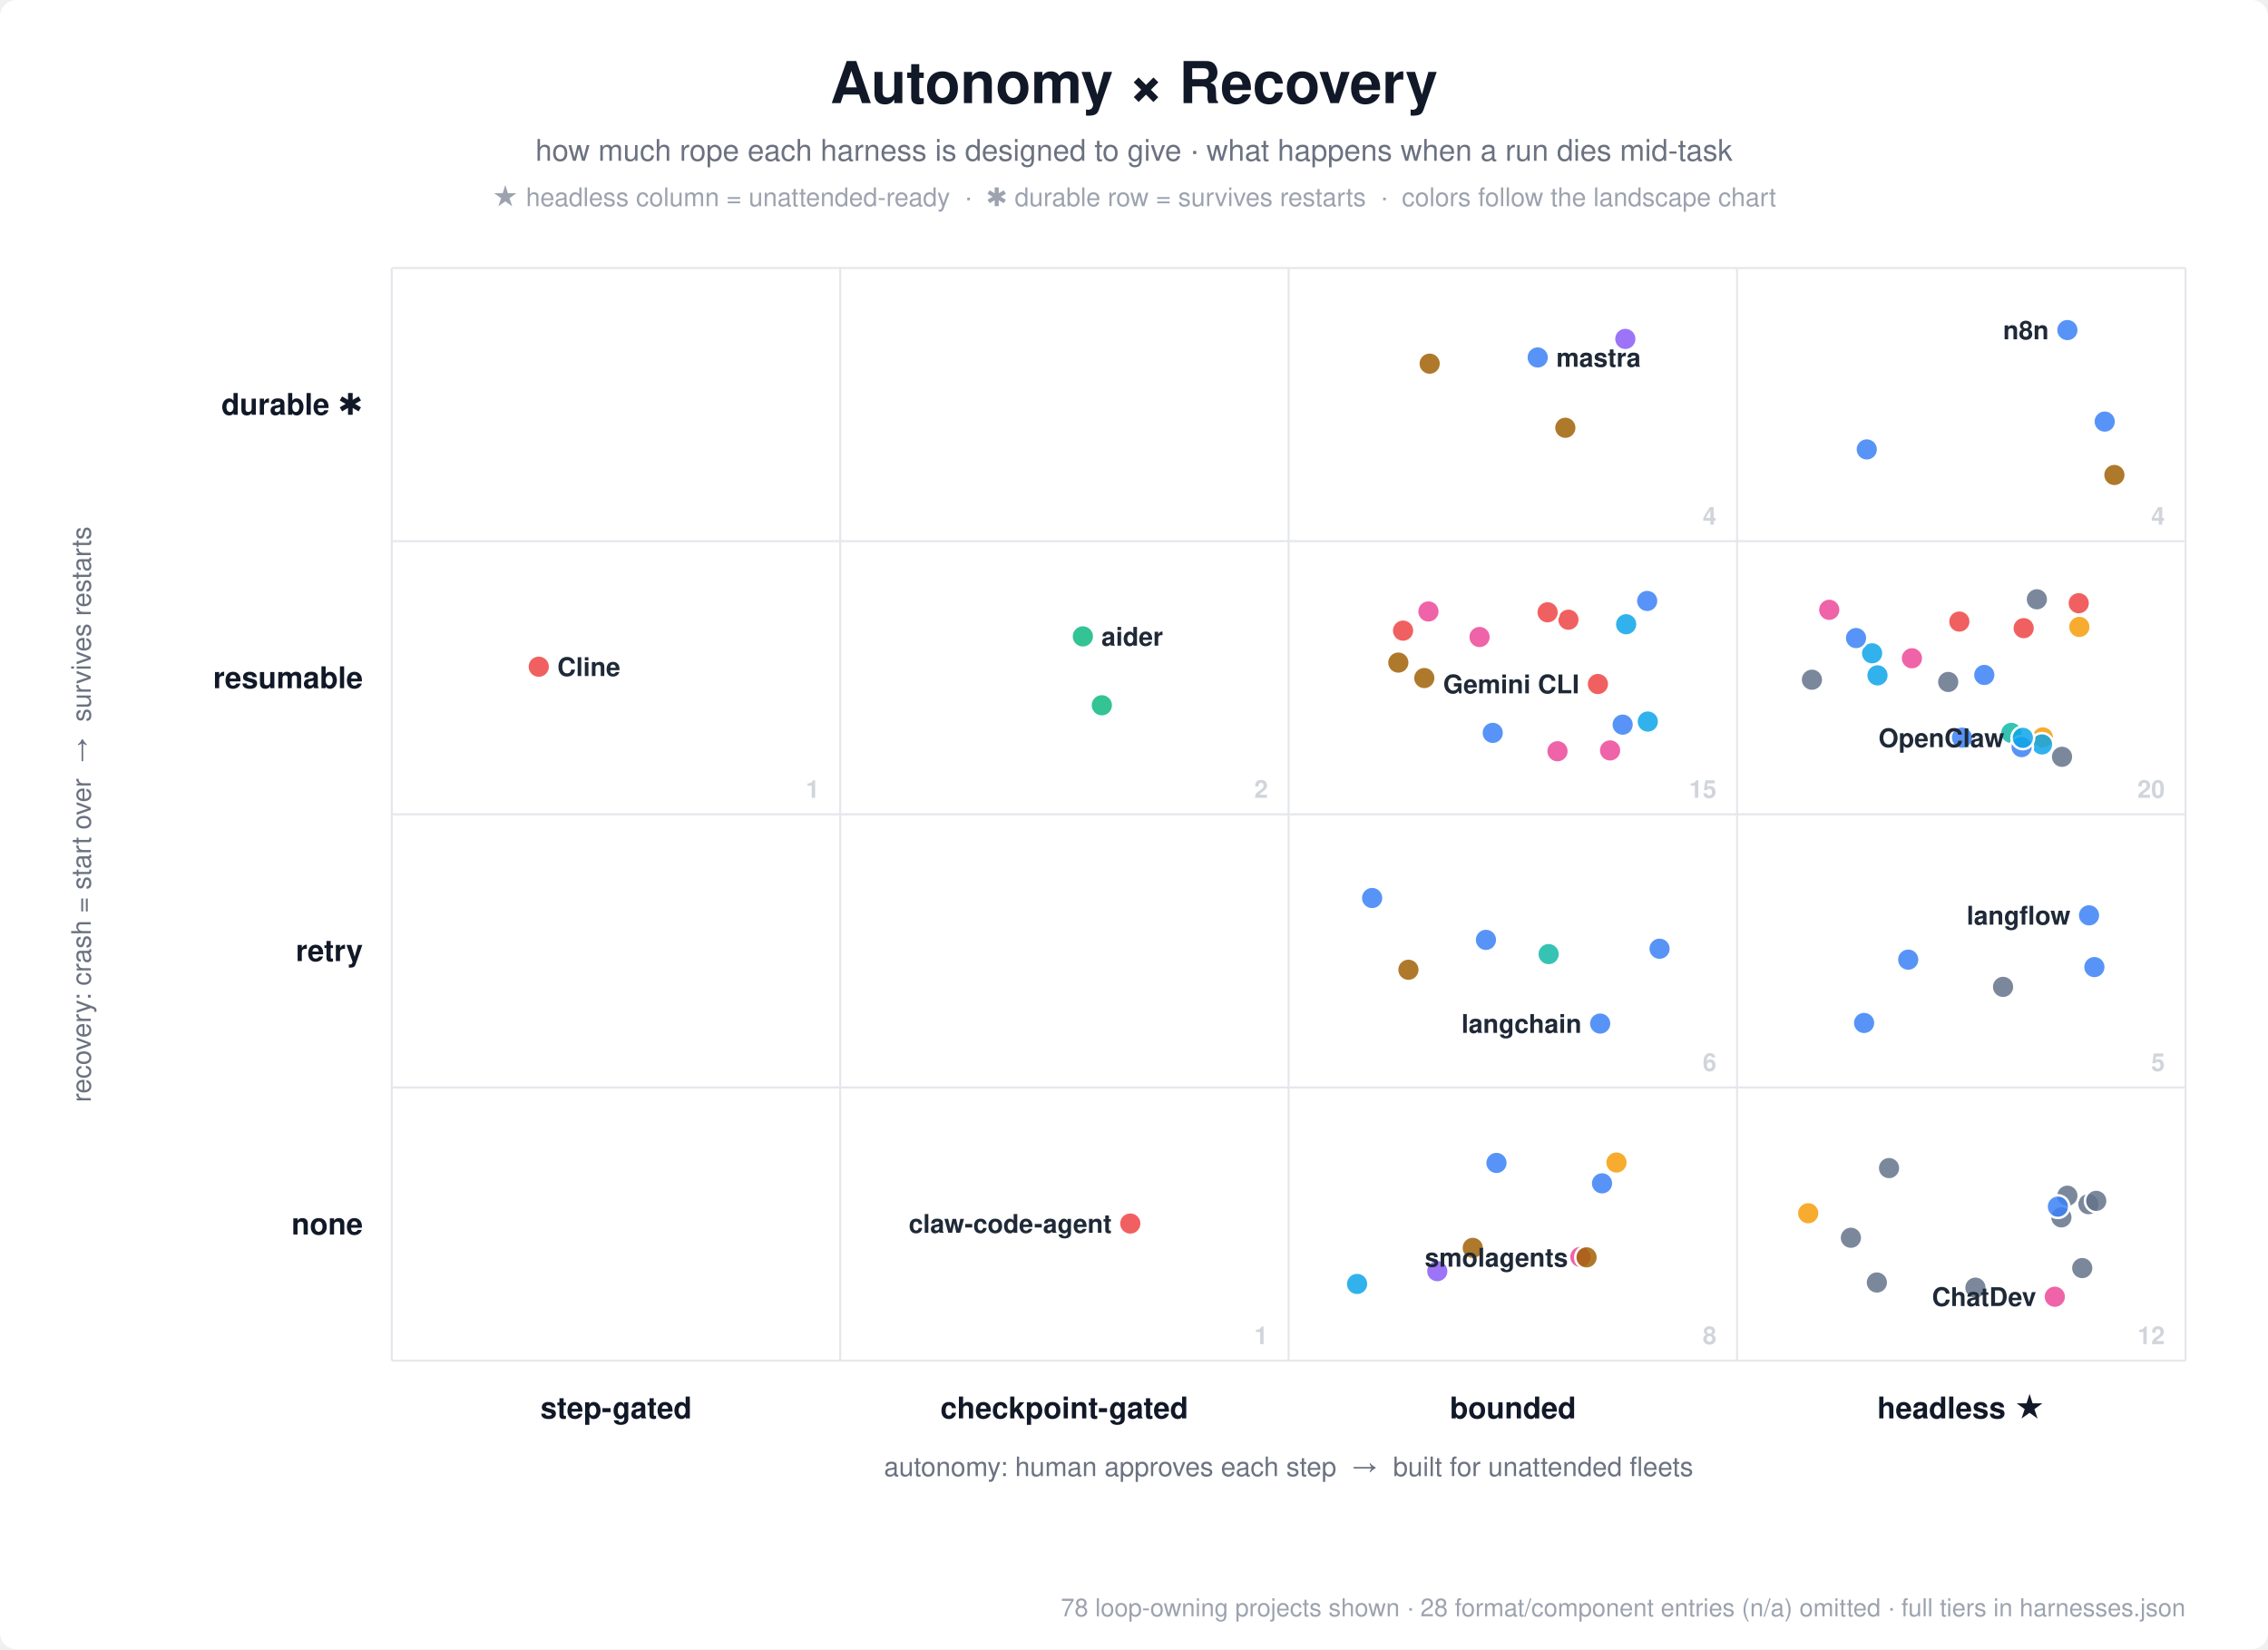
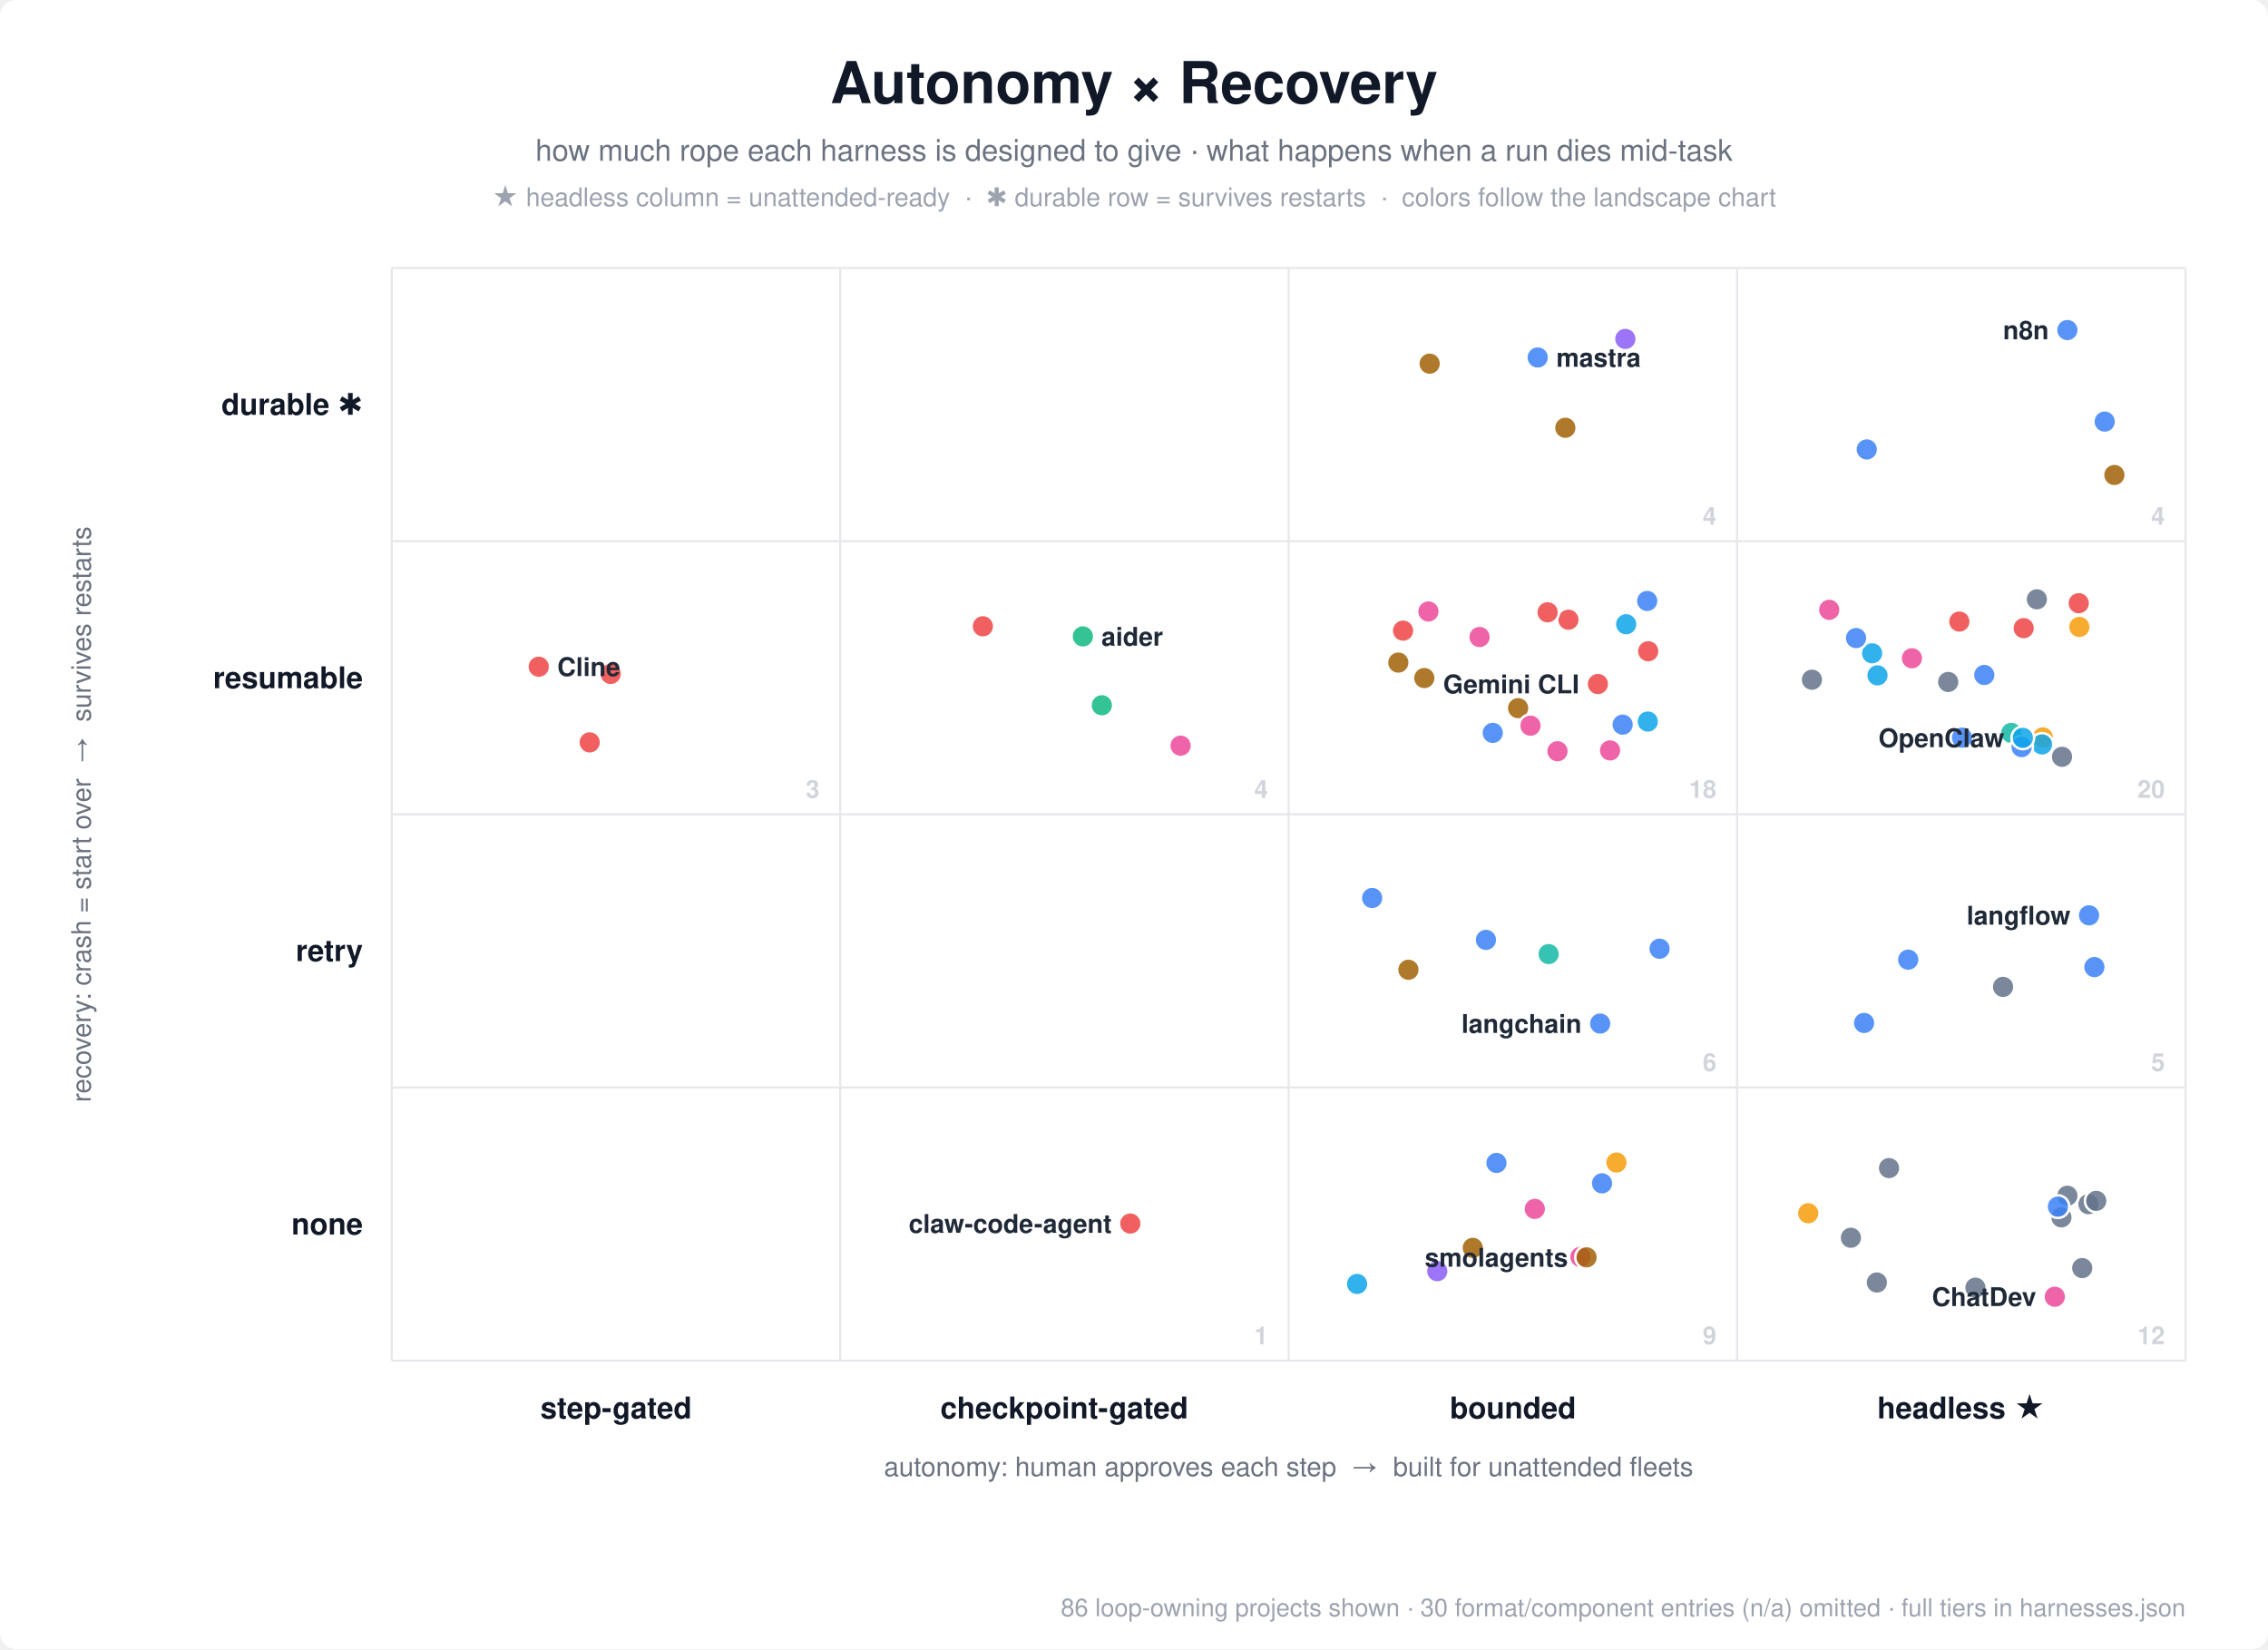
<svg xmlns="http://www.w3.org/2000/svg" viewBox="0 0 1100 800" font-family="-apple-system, 'Segoe UI', Helvetica, Arial, sans-serif">
  <rect width="1100" height="800" fill="#ffffff" rx="8" />
  <text x="550.0" y="50" text-anchor="middle" font-size="28" font-weight="700" fill="#111827">Autonomy × Recovery</text>
  <text x="550.0" y="78" text-anchor="middle" font-size="14.5" fill="#6b7280">how much rope each harness is designed to give · what happens when a run dies mid-task</text>
  <text x="550.0" y="100" text-anchor="middle" font-size="12.5" fill="#9ca3af">★ headless column = unattended-ready  ·  ✱ durable row = survives restarts  ·  colors follow the landscape chart</text>
  <line x1="190.0" y1="130" x2="190.0" y2="660" stroke="#e5e7eb" stroke-width="1" />
  <line x1="407.5" y1="130" x2="407.5" y2="660" stroke="#e5e7eb" stroke-width="1" />
  <line x1="625.0" y1="130" x2="625.0" y2="660" stroke="#e5e7eb" stroke-width="1" />
  <line x1="842.5" y1="130" x2="842.5" y2="660" stroke="#e5e7eb" stroke-width="1" />
  <line x1="1060.0" y1="130" x2="1060.0" y2="660" stroke="#e5e7eb" stroke-width="1" />
  <line x1="190" y1="130.0" x2="1060" y2="130.0" stroke="#e5e7eb" stroke-width="1" />
  <line x1="190" y1="262.5" x2="1060" y2="262.5" stroke="#e5e7eb" stroke-width="1" />
  <line x1="190" y1="395.0" x2="1060" y2="395.0" stroke="#e5e7eb" stroke-width="1" />
  <line x1="190" y1="527.5" x2="1060" y2="527.5" stroke="#e5e7eb" stroke-width="1" />
  <line x1="190" y1="660.0" x2="1060" y2="660.0" stroke="#e5e7eb" stroke-width="1" />
  <text x="298.8" y="688" text-anchor="middle" font-size="14.5" font-weight="600" fill="#111827">step-gated</text>
  <text x="516.2" y="688" text-anchor="middle" font-size="14.5" font-weight="600" fill="#111827">checkpoint-gated</text>
  <text x="733.8" y="688" text-anchor="middle" font-size="14.5" font-weight="600" fill="#111827">bounded</text>
  <text x="951.2" y="688" text-anchor="middle" font-size="14.5" font-weight="600" fill="#111827">headless ★</text>
  <text x="625.0" y="716" text-anchor="middle" font-size="13" fill="#6b7280">autonomy: human approves each step  →  built for unattended fleets</text>
  <text x="176" y="598.8" text-anchor="end" font-size="14.5" font-weight="600" fill="#111827">none</text>
  <text x="176" y="466.2" text-anchor="end" font-size="14.5" font-weight="600" fill="#111827">retry</text>
  <text x="176" y="333.8" text-anchor="end" font-size="14.5" font-weight="600" fill="#111827">resumable</text>
  <text x="176" y="201.2" text-anchor="end" font-size="14.5" font-weight="600" fill="#111827">durable ✱</text>
  <text x="44" y="395" font-size="13" fill="#6b7280" transform="rotate(-90 44 395)" text-anchor="middle">recovery: crash = start over  →  survives restarts</text>
-   <text x="832.5" y="652.0" text-anchor="end" font-size="12" fill="#d1d5db" font-weight="700">8</text>
+   <text x="832.5" y="652.0" text-anchor="end" font-size="12" fill="#d1d5db" font-weight="700">9</text>
  <text x="832.5" y="254.5" text-anchor="end" font-size="12" fill="#d1d5db" font-weight="700">4</text>
-   <text x="397.5" y="387.0" text-anchor="end" font-size="12" fill="#d1d5db" font-weight="700">1</text>
-   <text x="832.5" y="387.0" text-anchor="end" font-size="12" fill="#d1d5db" font-weight="700">15</text>
+   <text x="397.5" y="387.0" text-anchor="end" font-size="12" fill="#d1d5db" font-weight="700">3</text>
+   <text x="832.5" y="387.0" text-anchor="end" font-size="12" fill="#d1d5db" font-weight="700">18</text>
  <text x="1050.0" y="387.0" text-anchor="end" font-size="12" fill="#d1d5db" font-weight="700">20</text>
  <text x="615.0" y="652.0" text-anchor="end" font-size="12" fill="#d1d5db" font-weight="700">1</text>
+   <text x="615.0" y="387.0" text-anchor="end" font-size="12" fill="#d1d5db" font-weight="700">4</text>
  <text x="1050.0" y="652.0" text-anchor="end" font-size="12" fill="#d1d5db" font-weight="700">12</text>
  <text x="1050.0" y="254.5" text-anchor="end" font-size="12" fill="#d1d5db" font-weight="700">4</text>
  <text x="832.5" y="519.5" text-anchor="end" font-size="12" fill="#d1d5db" font-weight="700">6</text>
  <text x="1050.0" y="519.5" text-anchor="end" font-size="12" fill="#d1d5db" font-weight="700">5</text>
-   <text x="615.0" y="387.0" text-anchor="end" font-size="12" fill="#d1d5db" font-weight="700">2</text>
  <circle cx="958.1" cy="624.6" r="5.5" fill="#64748b" fill-opacity="0.85" stroke="#ffffff" stroke-width="1.2" />
  <circle cx="916.2" cy="566.6" r="5.5" fill="#64748b" fill-opacity="0.85" stroke="#ffffff" stroke-width="1.2" />
  <circle cx="897.7" cy="600.4" r="5.5" fill="#64748b" fill-opacity="0.85" stroke="#ffffff" stroke-width="1.2" />
  <circle cx="1009.9" cy="615.1" r="5.5" fill="#64748b" fill-opacity="0.85" stroke="#ffffff" stroke-width="1.2" />
  <circle cx="725.8" cy="564.1" r="5.5" fill="#3b82f6" fill-opacity="0.85" stroke="#ffffff" stroke-width="1.2" />
  <circle cx="887.2" cy="295.8" r="5.5" fill="#ec4899" fill-opacity="0.85" stroke="#ffffff" stroke-width="1.2" />
  <circle cx="784.0" cy="563.9" r="5.5" fill="#f59e0b" fill-opacity="0.85" stroke="#ffffff" stroke-width="1.2" />
  <circle cx="971.5" cy="478.7" r="5.5" fill="#64748b" fill-opacity="0.85" stroke="#ffffff" stroke-width="1.2" />
  <circle cx="975.5" cy="355.5" r="5.5" fill="#14b8a6" fill-opacity="0.85" stroke="#ffffff" stroke-width="1.2" />
  <circle cx="777.0" cy="574.0" r="5.5" fill="#3b82f6" fill-opacity="0.85" stroke="#ffffff" stroke-width="1.2" />
  <circle cx="697.1" cy="616.6" r="5.5" fill="#8b5cf6" fill-opacity="0.85" stroke="#ffffff" stroke-width="1.2" />
  <circle cx="548.2" cy="593.5" r="5.5" fill="#ef4444" fill-opacity="0.85" stroke="#ffffff" stroke-width="1.2" />
  <circle cx="877.0" cy="588.5" r="5.5" fill="#f59e0b" fill-opacity="0.85" stroke="#ffffff" stroke-width="1.2" />
  <circle cx="788.3" cy="164.4" r="5.5" fill="#8b5cf6" fill-opacity="0.85" stroke="#ffffff" stroke-width="1.2" />
  <circle cx="878.8" cy="329.7" r="5.5" fill="#64748b" fill-opacity="0.85" stroke="#ffffff" stroke-width="1.2" />
  <circle cx="714.3" cy="605.3" r="5.5" fill="#a16207" fill-opacity="0.85" stroke="#ffffff" stroke-width="1.2" />
  <circle cx="910.3" cy="622.1" r="5.5" fill="#64748b" fill-opacity="0.85" stroke="#ffffff" stroke-width="1.2" />
  <circle cx="1012.9" cy="584.1" r="5.5" fill="#64748b" fill-opacity="0.85" stroke="#ffffff" stroke-width="1.2" />
  <circle cx="1016.7" cy="582.5" r="5.5" fill="#64748b" fill-opacity="0.85" stroke="#ffffff" stroke-width="1.2" />
  <circle cx="658.2" cy="622.8" r="5.5" fill="#0ea5e9" fill-opacity="0.85" stroke="#ffffff" stroke-width="1.2" />
  <circle cx="1002.7" cy="580.0" r="5.5" fill="#64748b" fill-opacity="0.85" stroke="#ffffff" stroke-width="1.2" />
  <circle cx="1000.1" cy="367.1" r="5.5" fill="#64748b" fill-opacity="0.85" stroke="#ffffff" stroke-width="1.2" />
  <circle cx="798.9" cy="291.5" r="5.5" fill="#3b82f6" fill-opacity="0.85" stroke="#ffffff" stroke-width="1.2" />
  <circle cx="678.2" cy="321.4" r="5.5" fill="#a16207" fill-opacity="0.85" stroke="#ffffff" stroke-width="1.2" />
  <circle cx="999.8" cy="590.5" r="5.5" fill="#64748b" fill-opacity="0.85" stroke="#ffffff" stroke-width="1.2" />
+   <circle cx="736.3" cy="343.5" r="5.5" fill="#a16207" fill-opacity="0.85" stroke="#ffffff" stroke-width="1.2" />
+   <circle cx="742.3" cy="352.0" r="5.5" fill="#ec4899" fill-opacity="0.85" stroke="#ffffff" stroke-width="1.2" />
  <circle cx="998.1" cy="585.3" r="5.5" fill="#3b82f6" fill-opacity="0.85" stroke="#ffffff" stroke-width="1.2" />
  <circle cx="1025.5" cy="230.4" r="5.5" fill="#a16207" fill-opacity="0.85" stroke="#ffffff" stroke-width="1.2" />
  <circle cx="987.9" cy="290.7" r="5.5" fill="#64748b" fill-opacity="0.85" stroke="#ffffff" stroke-width="1.2" />
  <circle cx="690.8" cy="328.9" r="5.5" fill="#a16207" fill-opacity="0.85" stroke="#ffffff" stroke-width="1.2" />
  <circle cx="990.8" cy="357.7" r="5.5" fill="#f59e0b" fill-opacity="0.85" stroke="#ffffff" stroke-width="1.2" />
  <circle cx="724.0" cy="355.5" r="5.5" fill="#3b82f6" fill-opacity="0.85" stroke="#ffffff" stroke-width="1.2" />
  <circle cx="1015.8" cy="469.1" r="5.5" fill="#3b82f6" fill-opacity="0.85" stroke="#ffffff" stroke-width="1.2" />
  <circle cx="766.5" cy="609.7" r="5.5" fill="#ec4899" fill-opacity="0.85" stroke="#ffffff" stroke-width="1.2" />
  <circle cx="717.6" cy="309.0" r="5.5" fill="#ec4899" fill-opacity="0.85" stroke="#ffffff" stroke-width="1.2" />
  <circle cx="799.2" cy="350.0" r="5.5" fill="#0ea5e9" fill-opacity="0.85" stroke="#ffffff" stroke-width="1.2" />
  <circle cx="951.6" cy="357.8" r="5.5" fill="#3b82f6" fill-opacity="0.85" stroke="#ffffff" stroke-width="1.2" />
+   <circle cx="476.7" cy="303.8" r="5.5" fill="#ef4444" fill-opacity="0.85" stroke="#ffffff" stroke-width="1.2" />
  <circle cx="944.9" cy="330.8" r="5.5" fill="#64748b" fill-opacity="0.85" stroke="#ffffff" stroke-width="1.2" />
  <circle cx="693.4" cy="176.4" r="5.5" fill="#a16207" fill-opacity="0.85" stroke="#ffffff" stroke-width="1.2" />
  <circle cx="788.7" cy="302.8" r="5.5" fill="#0ea5e9" fill-opacity="0.85" stroke="#ffffff" stroke-width="1.2" />
  <circle cx="990.4" cy="361.1" r="5.5" fill="#0ea5e9" fill-opacity="0.85" stroke="#ffffff" stroke-width="1.2" />
  <circle cx="1008.5" cy="304.1" r="5.5" fill="#f59e0b" fill-opacity="0.85" stroke="#ffffff" stroke-width="1.2" />
  <circle cx="962.4" cy="327.4" r="5.5" fill="#3b82f6" fill-opacity="0.85" stroke="#ffffff" stroke-width="1.2" />
  <circle cx="980.5" cy="362.4" r="5.5" fill="#3b82f6" fill-opacity="0.85" stroke="#ffffff" stroke-width="1.2" />
  <circle cx="905.4" cy="218.0" r="5.5" fill="#3b82f6" fill-opacity="0.85" stroke="#ffffff" stroke-width="1.2" />
+   <circle cx="296.2" cy="326.9" r="5.5" fill="#ef4444" fill-opacity="0.85" stroke="#ffffff" stroke-width="1.2" />
  <circle cx="683.1" cy="470.4" r="5.5" fill="#a16207" fill-opacity="0.85" stroke="#ffffff" stroke-width="1.2" />
+   <circle cx="286.0" cy="360.1" r="5.5" fill="#ef4444" fill-opacity="0.85" stroke="#ffffff" stroke-width="1.2" />
  <circle cx="759.2" cy="207.5" r="5.5" fill="#a16207" fill-opacity="0.85" stroke="#ffffff" stroke-width="1.2" />
+   <circle cx="799.4" cy="315.9" r="5.5" fill="#ef4444" fill-opacity="0.85" stroke="#ffffff" stroke-width="1.2" />
+   <circle cx="744.4" cy="586.4" r="5.5" fill="#ec4899" fill-opacity="0.85" stroke="#ffffff" stroke-width="1.2" />
  <circle cx="745.8" cy="173.4" r="5.5" fill="#3b82f6" fill-opacity="0.85" stroke="#ffffff" stroke-width="1.2" />
  <circle cx="760.7" cy="300.6" r="5.5" fill="#ef4444" fill-opacity="0.85" stroke="#ffffff" stroke-width="1.2" />
+   <circle cx="572.6" cy="361.7" r="5.5" fill="#ec4899" fill-opacity="0.85" stroke="#ffffff" stroke-width="1.2" />
  <circle cx="692.8" cy="296.6" r="5.5" fill="#ec4899" fill-opacity="0.85" stroke="#ffffff" stroke-width="1.2" />
  <circle cx="751.1" cy="462.8" r="5.5" fill="#14b8a6" fill-opacity="0.85" stroke="#ffffff" stroke-width="1.2" />
  <circle cx="769.5" cy="609.9" r="5.5" fill="#a16207" fill-opacity="0.85" stroke="#ffffff" stroke-width="1.2" />
  <circle cx="720.7" cy="455.9" r="5.5" fill="#3b82f6" fill-opacity="0.85" stroke="#ffffff" stroke-width="1.2" />
  <circle cx="996.6" cy="629.0" r="5.5" fill="#ec4899" fill-opacity="0.85" stroke="#ffffff" stroke-width="1.2" />
  <circle cx="534.4" cy="342.1" r="5.5" fill="#10b981" fill-opacity="0.85" stroke="#ffffff" stroke-width="1.2" />
  <circle cx="908.0" cy="316.9" r="5.5" fill="#0ea5e9" fill-opacity="0.85" stroke="#ffffff" stroke-width="1.2" />
  <circle cx="1020.8" cy="204.5" r="5.5" fill="#3b82f6" fill-opacity="0.85" stroke="#ffffff" stroke-width="1.2" />
  <circle cx="787.0" cy="351.5" r="5.5" fill="#3b82f6" fill-opacity="0.85" stroke="#ffffff" stroke-width="1.2" />
  <circle cx="525.2" cy="308.7" r="5.5" fill="#10b981" fill-opacity="0.85" stroke="#ffffff" stroke-width="1.2" />
  <circle cx="1008.2" cy="292.6" r="5.5" fill="#ef4444" fill-opacity="0.85" stroke="#ffffff" stroke-width="1.2" />
  <circle cx="665.5" cy="435.6" r="5.5" fill="#3b82f6" fill-opacity="0.85" stroke="#ffffff" stroke-width="1.2" />
  <circle cx="925.5" cy="465.5" r="5.5" fill="#3b82f6" fill-opacity="0.85" stroke="#ffffff" stroke-width="1.2" />
  <circle cx="780.9" cy="364.0" r="5.5" fill="#ec4899" fill-opacity="0.85" stroke="#ffffff" stroke-width="1.2" />
  <circle cx="755.4" cy="364.4" r="5.5" fill="#ec4899" fill-opacity="0.85" stroke="#ffffff" stroke-width="1.2" />
  <circle cx="261.3" cy="323.4" r="5.5" fill="#ef4444" fill-opacity="0.85" stroke="#ffffff" stroke-width="1.2" />
  <circle cx="680.5" cy="305.9" r="5.5" fill="#ef4444" fill-opacity="0.85" stroke="#ffffff" stroke-width="1.2" />
  <circle cx="927.3" cy="319.3" r="5.5" fill="#ec4899" fill-opacity="0.85" stroke="#ffffff" stroke-width="1.2" />
  <circle cx="950.3" cy="301.5" r="5.5" fill="#ef4444" fill-opacity="0.85" stroke="#ffffff" stroke-width="1.2" />
  <circle cx="750.6" cy="297.0" r="5.5" fill="#ef4444" fill-opacity="0.85" stroke="#ffffff" stroke-width="1.2" />
  <circle cx="804.9" cy="460.2" r="5.5" fill="#3b82f6" fill-opacity="0.85" stroke="#ffffff" stroke-width="1.2" />
  <circle cx="775.0" cy="331.8" r="5.5" fill="#ef4444" fill-opacity="0.85" stroke="#ffffff" stroke-width="1.2" />
  <circle cx="776.1" cy="496.5" r="5.5" fill="#3b82f6" fill-opacity="0.85" stroke="#ffffff" stroke-width="1.2" />
  <circle cx="904.1" cy="496.2" r="5.5" fill="#3b82f6" fill-opacity="0.85" stroke="#ffffff" stroke-width="1.2" />
  <circle cx="1013.2" cy="444.0" r="5.5" fill="#3b82f6" fill-opacity="0.85" stroke="#ffffff" stroke-width="1.2" />
  <circle cx="981.5" cy="304.7" r="5.5" fill="#ef4444" fill-opacity="0.85" stroke="#ffffff" stroke-width="1.2" />
  <circle cx="900.2" cy="309.5" r="5.5" fill="#3b82f6" fill-opacity="0.85" stroke="#ffffff" stroke-width="1.2" />
  <circle cx="1002.7" cy="160.1" r="5.5" fill="#3b82f6" fill-opacity="0.85" stroke="#ffffff" stroke-width="1.2" />
  <circle cx="910.6" cy="327.6" r="5.5" fill="#0ea5e9" fill-opacity="0.85" stroke="#ffffff" stroke-width="1.2" />
  <circle cx="981.1" cy="357.9" r="5.5" fill="#0ea5e9" fill-opacity="0.85" stroke="#ffffff" stroke-width="1.2" />
  <text x="760.5" y="614.4" text-anchor="end" font-size="12.5" font-weight="600" fill="#1f2937">smolagents</text>
  <text x="754.8" y="177.9" text-anchor="start" font-size="12.5" font-weight="600" fill="#1f2937">mastra</text>
  <text x="270.3" y="327.9" text-anchor="start" font-size="12.5" font-weight="600" fill="#1f2937">Cline</text>
  <text x="766.0" y="336.3" text-anchor="end" font-size="12.5" font-weight="600" fill="#1f2937">Gemini CLI</text>
  <text x="972.1" y="362.4" text-anchor="end" font-size="12.5" font-weight="600" fill="#1f2937">OpenClaw</text>
  <text x="539.2" y="598.0" text-anchor="end" font-size="12.5" font-weight="600" fill="#1f2937">claw-code-agent</text>
+   <text x="534.2" y="313.2" text-anchor="start" font-size="12.5" font-weight="600" fill="#1f2937">aider</text>
  <text x="987.6" y="633.5" text-anchor="end" font-size="12.5" font-weight="600" fill="#1f2937">ChatDev</text>
  <text x="993.7" y="164.6" text-anchor="end" font-size="12.5" font-weight="600" fill="#1f2937">n8n</text>
  <text x="767.1" y="501.0" text-anchor="end" font-size="12.5" font-weight="600" fill="#1f2937">langchain</text>
  <text x="1004.2" y="448.5" text-anchor="end" font-size="12.5" font-weight="600" fill="#1f2937">langflow</text>
-   <text x="534.2" y="313.2" text-anchor="start" font-size="12.5" font-weight="600" fill="#1f2937">aider</text>
-   <text x="1060" y="784" text-anchor="end" font-size="12" fill="#9ca3af">78 loop-owning projects shown · 28 format/component entries (n/a) omitted · full tiers in harnesses.json</text>
+   <text x="1060" y="784" text-anchor="end" font-size="12" fill="#9ca3af">86 loop-owning projects shown · 30 format/component entries (n/a) omitted · full tiers in harnesses.json</text>
</svg>
